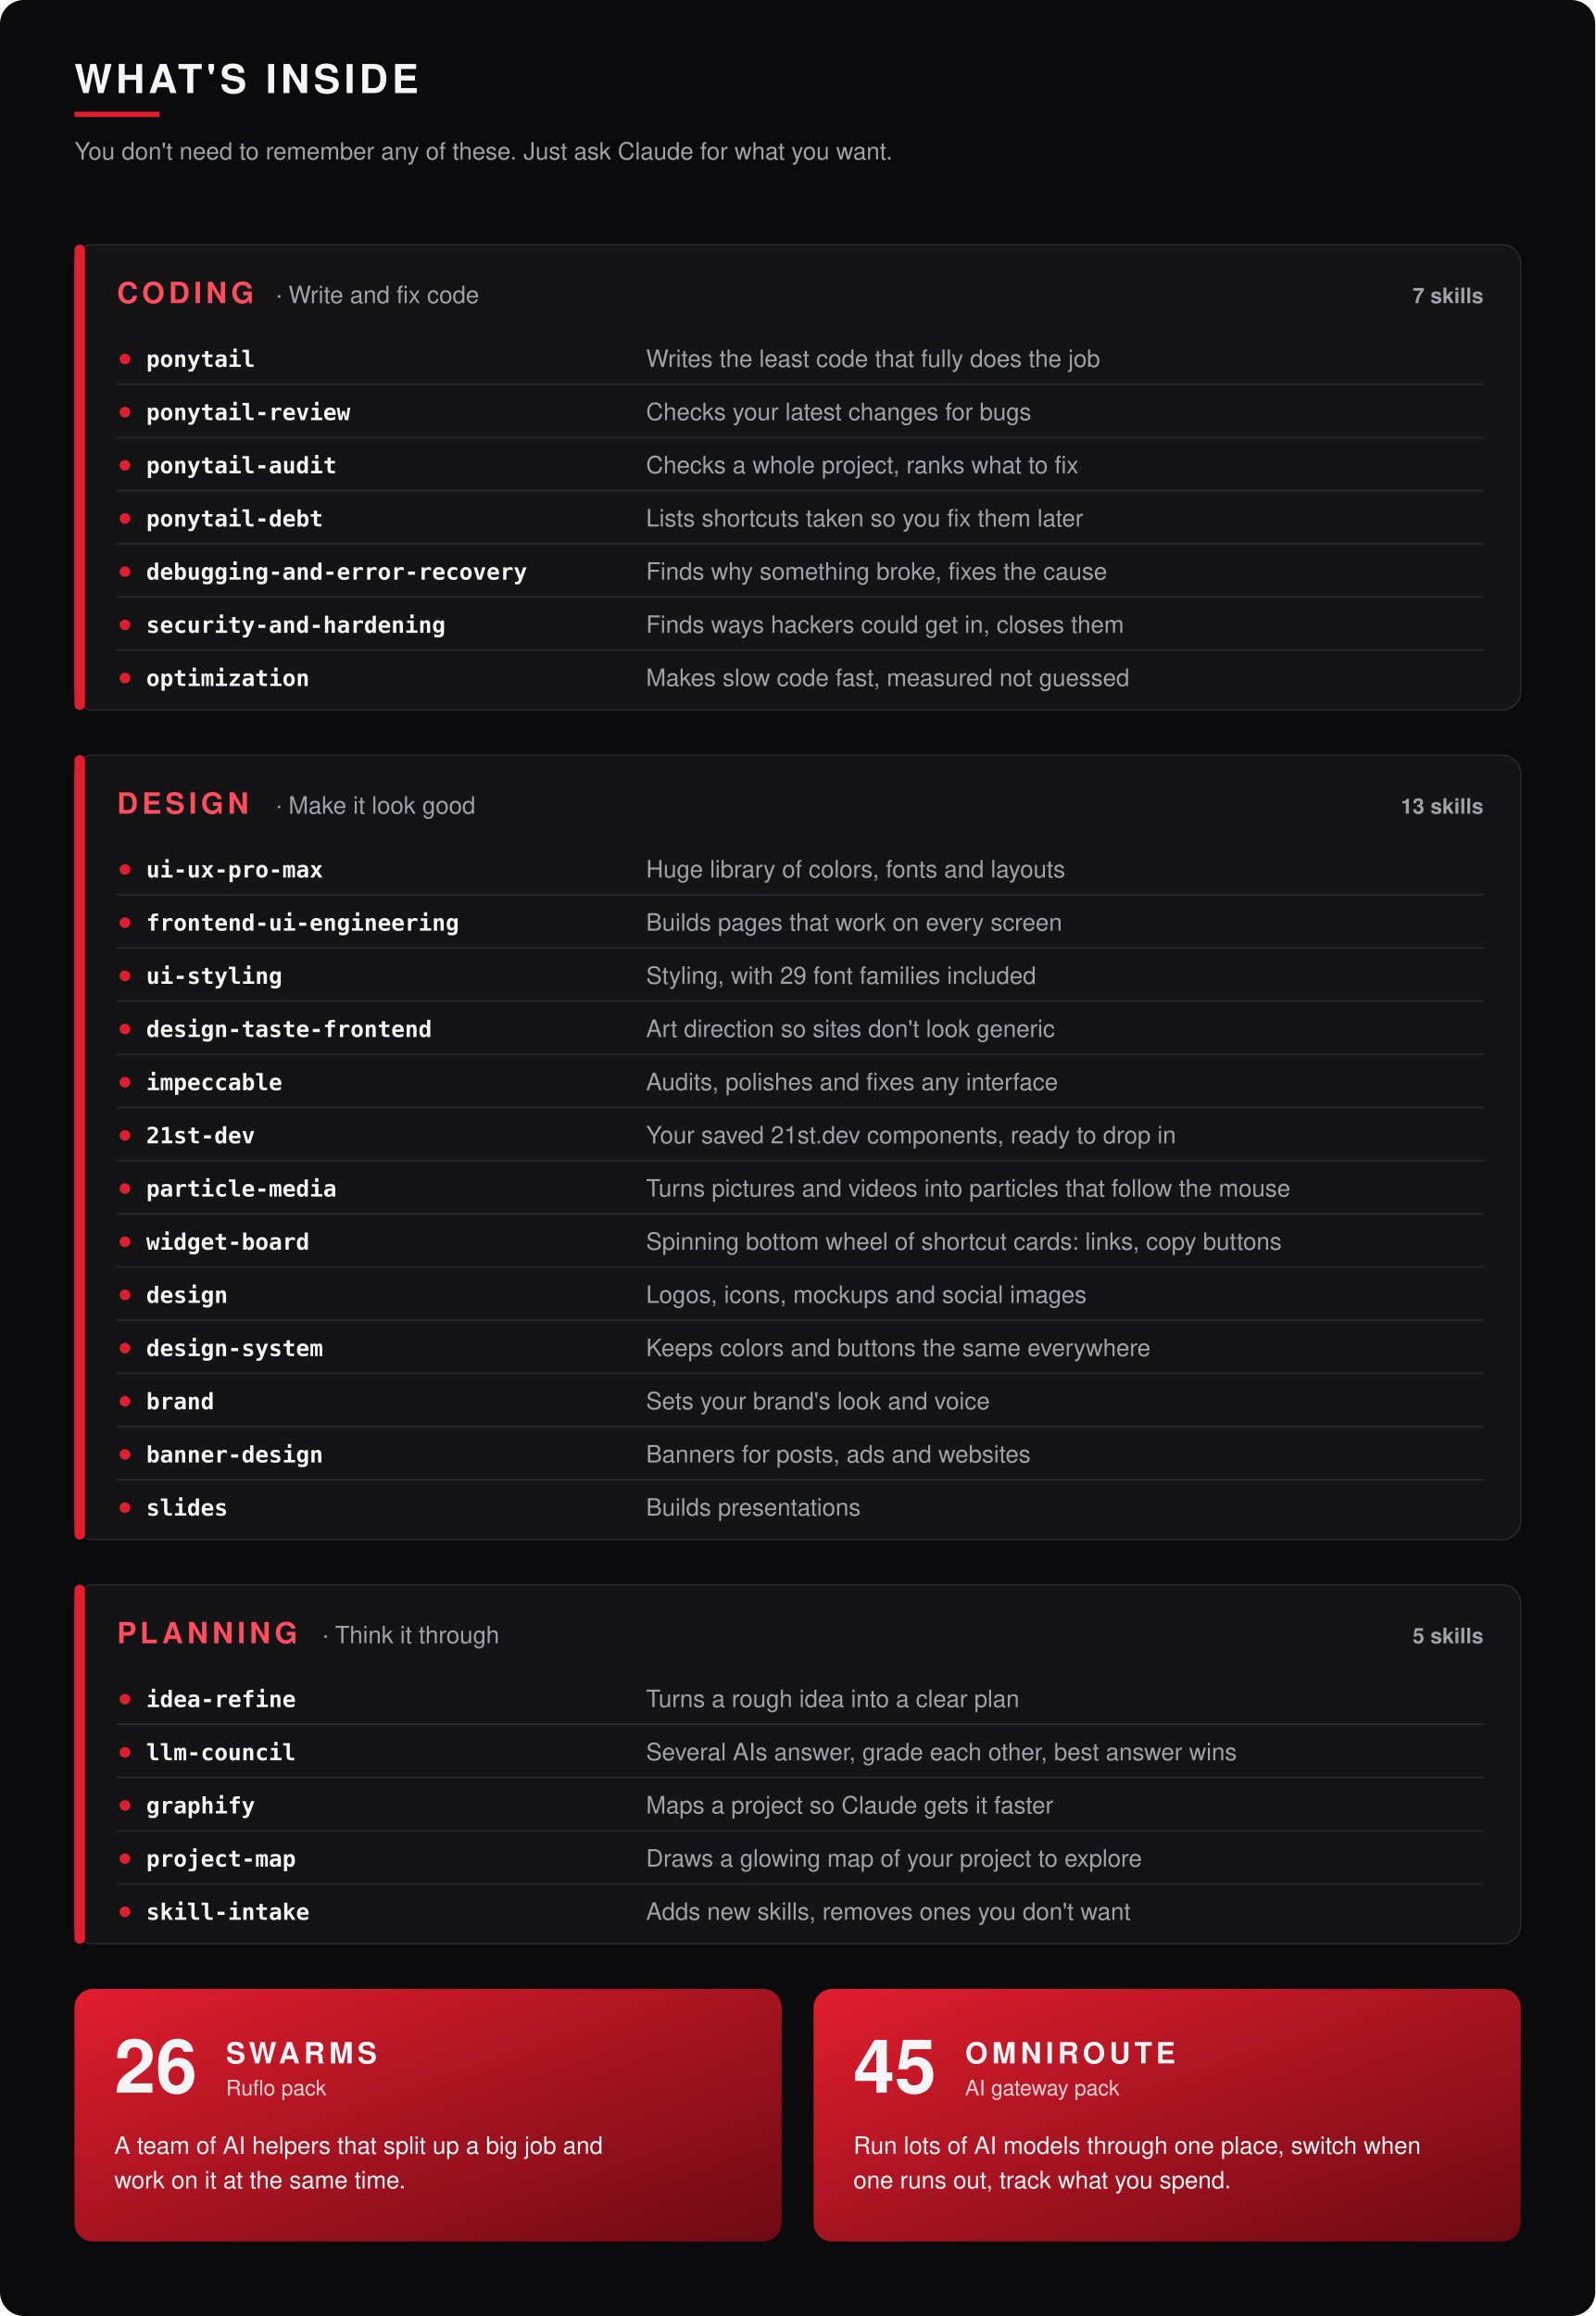
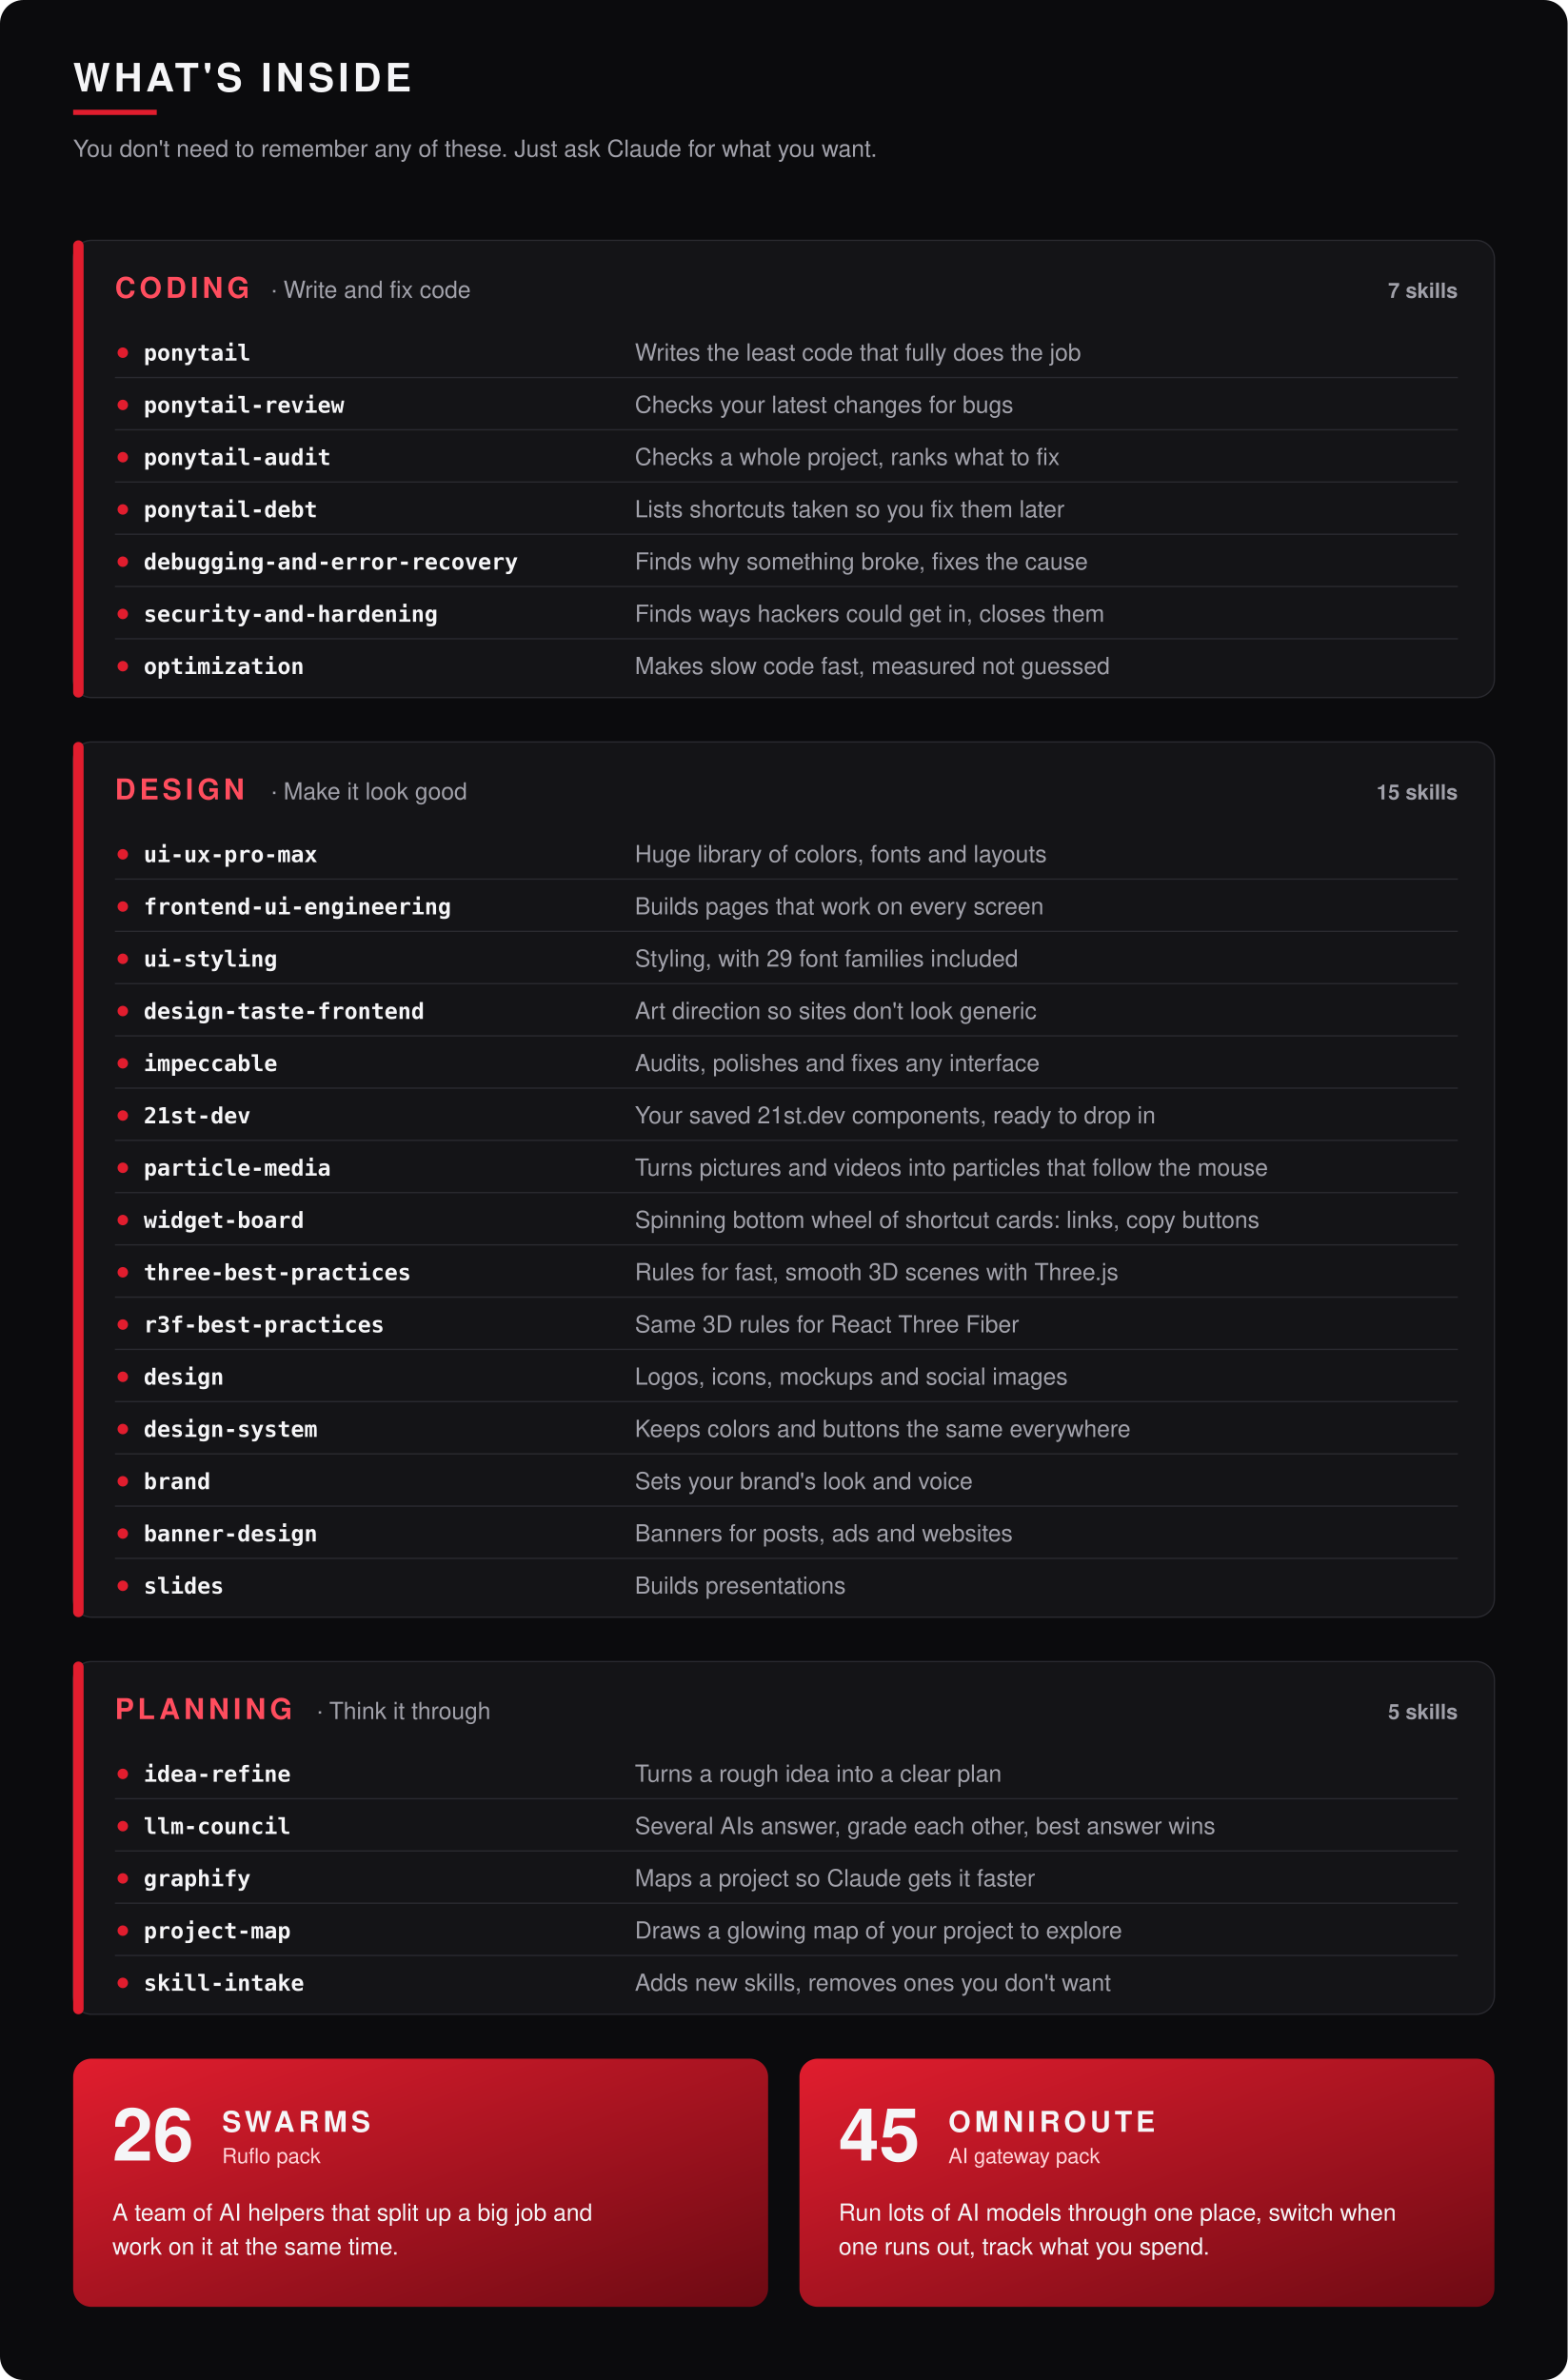
- <svg xmlns="http://www.w3.org/2000/svg" width="1200" height="1742" viewBox="0 0 1200 1742">
+ <svg xmlns="http://www.w3.org/2000/svg" width="1200" height="1822" viewBox="0 0 1200 1822">
  <defs>
    <linearGradient id="rg" x1="0" y1="0" x2="1" y2="1">
      <stop offset="0" stop-color="#e11d2e" />
      <stop offset="1" stop-color="#6d0a13" />
    </linearGradient>
  </defs>
-   <rect width="1200" height="1742" rx="18" fill="#0b0b0d" />
+   <rect width="1200" height="1822" rx="18" fill="#0b0b0d" />
  <text x="56" y="70" font-family="Segoe UI, Helvetica Neue, Helvetica, Arial, sans-serif" font-size="30" font-weight="800" fill="#f5f5f7" text-anchor="start" letter-spacing="3">WHAT'S INSIDE</text>
  <rect x="56" y="84" width="64" height="4" fill="#e11d2e" />
  <text x="56" y="120" font-family="Segoe UI, Helvetica Neue, Helvetica, Arial, sans-serif" font-size="18" font-weight="400" fill="#a1a1aa" text-anchor="start" letter-spacing="0">You don't need to remember any of these. Just ask Claude for what you want.</text>
  <rect x="56" y="184" width="1088" height="350" rx="14" fill="#141417" stroke="#2a2a30" />
  <rect x="56" y="184" width="8" height="350" rx="4" fill="#e11d2e" />
  <text x="88" y="228" font-family="Segoe UI, Helvetica Neue, Helvetica, Arial, sans-serif" font-size="22" font-weight="800" fill="#ff4d5e" text-anchor="start" letter-spacing="3">CODING</text>
  <text x="207.0" y="228" font-family="Segoe UI, Helvetica Neue, Helvetica, Arial, sans-serif" font-size="18" font-weight="500" fill="#a1a1aa" text-anchor="start" letter-spacing="0">· Write and fix code</text>
  <text x="1116" y="228" font-family="Segoe UI, Helvetica Neue, Helvetica, Arial, sans-serif" font-size="16" font-weight="600" fill="#a1a1aa" text-anchor="end" letter-spacing="0">7 skills</text>
  <circle cx="94" cy="270" r="4" fill="#e11d2e" />
  <text x="110" y="276" font-family="Cascadia Code, Consolas, Menlo, monospace" font-size="17" font-weight="600" fill="#f5f5f7" text-anchor="start" letter-spacing="0">ponytail</text>
  <text x="486" y="276" font-family="Segoe UI, Helvetica Neue, Helvetica, Arial, sans-serif" font-size="18" font-weight="400" fill="#a1a1aa" text-anchor="start" letter-spacing="0">Writes the least code that fully does the job</text>
  <line x1="88" y1="289" x2="1116" y2="289" stroke="#2a2a30" />
  <circle cx="94" cy="310" r="4" fill="#e11d2e" />
  <text x="110" y="316" font-family="Cascadia Code, Consolas, Menlo, monospace" font-size="17" font-weight="600" fill="#f5f5f7" text-anchor="start" letter-spacing="0">ponytail-review</text>
  <text x="486" y="316" font-family="Segoe UI, Helvetica Neue, Helvetica, Arial, sans-serif" font-size="18" font-weight="400" fill="#a1a1aa" text-anchor="start" letter-spacing="0">Checks your latest changes for bugs</text>
  <line x1="88" y1="329" x2="1116" y2="329" stroke="#2a2a30" />
  <circle cx="94" cy="350" r="4" fill="#e11d2e" />
  <text x="110" y="356" font-family="Cascadia Code, Consolas, Menlo, monospace" font-size="17" font-weight="600" fill="#f5f5f7" text-anchor="start" letter-spacing="0">ponytail-audit</text>
  <text x="486" y="356" font-family="Segoe UI, Helvetica Neue, Helvetica, Arial, sans-serif" font-size="18" font-weight="400" fill="#a1a1aa" text-anchor="start" letter-spacing="0">Checks a whole project, ranks what to fix</text>
  <line x1="88" y1="369" x2="1116" y2="369" stroke="#2a2a30" />
  <circle cx="94" cy="390" r="4" fill="#e11d2e" />
  <text x="110" y="396" font-family="Cascadia Code, Consolas, Menlo, monospace" font-size="17" font-weight="600" fill="#f5f5f7" text-anchor="start" letter-spacing="0">ponytail-debt</text>
  <text x="486" y="396" font-family="Segoe UI, Helvetica Neue, Helvetica, Arial, sans-serif" font-size="18" font-weight="400" fill="#a1a1aa" text-anchor="start" letter-spacing="0">Lists shortcuts taken so you fix them later</text>
  <line x1="88" y1="409" x2="1116" y2="409" stroke="#2a2a30" />
  <circle cx="94" cy="430" r="4" fill="#e11d2e" />
  <text x="110" y="436" font-family="Cascadia Code, Consolas, Menlo, monospace" font-size="17" font-weight="600" fill="#f5f5f7" text-anchor="start" letter-spacing="0">debugging-and-error-recovery</text>
  <text x="486" y="436" font-family="Segoe UI, Helvetica Neue, Helvetica, Arial, sans-serif" font-size="18" font-weight="400" fill="#a1a1aa" text-anchor="start" letter-spacing="0">Finds why something broke, fixes the cause</text>
  <line x1="88" y1="449" x2="1116" y2="449" stroke="#2a2a30" />
  <circle cx="94" cy="470" r="4" fill="#e11d2e" />
  <text x="110" y="476" font-family="Cascadia Code, Consolas, Menlo, monospace" font-size="17" font-weight="600" fill="#f5f5f7" text-anchor="start" letter-spacing="0">security-and-hardening</text>
  <text x="486" y="476" font-family="Segoe UI, Helvetica Neue, Helvetica, Arial, sans-serif" font-size="18" font-weight="400" fill="#a1a1aa" text-anchor="start" letter-spacing="0">Finds ways hackers could get in, closes them</text>
  <line x1="88" y1="489" x2="1116" y2="489" stroke="#2a2a30" />
  <circle cx="94" cy="510" r="4" fill="#e11d2e" />
  <text x="110" y="516" font-family="Cascadia Code, Consolas, Menlo, monospace" font-size="17" font-weight="600" fill="#f5f5f7" text-anchor="start" letter-spacing="0">optimization</text>
  <text x="486" y="516" font-family="Segoe UI, Helvetica Neue, Helvetica, Arial, sans-serif" font-size="18" font-weight="400" fill="#a1a1aa" text-anchor="start" letter-spacing="0">Makes slow code fast, measured not guessed</text>
-   <rect x="56" y="568" width="1088" height="590" rx="14" fill="#141417" stroke="#2a2a30" />
-   <rect x="56" y="568" width="8" height="590" rx="4" fill="#e11d2e" />
+   <rect x="56" y="568" width="1088" height="670" rx="14" fill="#141417" stroke="#2a2a30" />
+   <rect x="56" y="568" width="8" height="670" rx="4" fill="#e11d2e" />
  <text x="88" y="612" font-family="Segoe UI, Helvetica Neue, Helvetica, Arial, sans-serif" font-size="22" font-weight="800" fill="#ff4d5e" text-anchor="start" letter-spacing="3">DESIGN</text>
  <text x="207.0" y="612" font-family="Segoe UI, Helvetica Neue, Helvetica, Arial, sans-serif" font-size="18" font-weight="500" fill="#a1a1aa" text-anchor="start" letter-spacing="0">· Make it look good</text>
-   <text x="1116" y="612" font-family="Segoe UI, Helvetica Neue, Helvetica, Arial, sans-serif" font-size="16" font-weight="600" fill="#a1a1aa" text-anchor="end" letter-spacing="0">13 skills</text>
+   <text x="1116" y="612" font-family="Segoe UI, Helvetica Neue, Helvetica, Arial, sans-serif" font-size="16" font-weight="600" fill="#a1a1aa" text-anchor="end" letter-spacing="0">15 skills</text>
  <circle cx="94" cy="654" r="4" fill="#e11d2e" />
  <text x="110" y="660" font-family="Cascadia Code, Consolas, Menlo, monospace" font-size="17" font-weight="600" fill="#f5f5f7" text-anchor="start" letter-spacing="0">ui-ux-pro-max</text>
  <text x="486" y="660" font-family="Segoe UI, Helvetica Neue, Helvetica, Arial, sans-serif" font-size="18" font-weight="400" fill="#a1a1aa" text-anchor="start" letter-spacing="0">Huge library of colors, fonts and layouts</text>
  <line x1="88" y1="673" x2="1116" y2="673" stroke="#2a2a30" />
  <circle cx="94" cy="694" r="4" fill="#e11d2e" />
  <text x="110" y="700" font-family="Cascadia Code, Consolas, Menlo, monospace" font-size="17" font-weight="600" fill="#f5f5f7" text-anchor="start" letter-spacing="0">frontend-ui-engineering</text>
  <text x="486" y="700" font-family="Segoe UI, Helvetica Neue, Helvetica, Arial, sans-serif" font-size="18" font-weight="400" fill="#a1a1aa" text-anchor="start" letter-spacing="0">Builds pages that work on every screen</text>
  <line x1="88" y1="713" x2="1116" y2="713" stroke="#2a2a30" />
  <circle cx="94" cy="734" r="4" fill="#e11d2e" />
  <text x="110" y="740" font-family="Cascadia Code, Consolas, Menlo, monospace" font-size="17" font-weight="600" fill="#f5f5f7" text-anchor="start" letter-spacing="0">ui-styling</text>
  <text x="486" y="740" font-family="Segoe UI, Helvetica Neue, Helvetica, Arial, sans-serif" font-size="18" font-weight="400" fill="#a1a1aa" text-anchor="start" letter-spacing="0">Styling, with 29 font families included</text>
  <line x1="88" y1="753" x2="1116" y2="753" stroke="#2a2a30" />
  <circle cx="94" cy="774" r="4" fill="#e11d2e" />
  <text x="110" y="780" font-family="Cascadia Code, Consolas, Menlo, monospace" font-size="17" font-weight="600" fill="#f5f5f7" text-anchor="start" letter-spacing="0">design-taste-frontend</text>
  <text x="486" y="780" font-family="Segoe UI, Helvetica Neue, Helvetica, Arial, sans-serif" font-size="18" font-weight="400" fill="#a1a1aa" text-anchor="start" letter-spacing="0">Art direction so sites don't look generic</text>
  <line x1="88" y1="793" x2="1116" y2="793" stroke="#2a2a30" />
  <circle cx="94" cy="814" r="4" fill="#e11d2e" />
  <text x="110" y="820" font-family="Cascadia Code, Consolas, Menlo, monospace" font-size="17" font-weight="600" fill="#f5f5f7" text-anchor="start" letter-spacing="0">impeccable</text>
  <text x="486" y="820" font-family="Segoe UI, Helvetica Neue, Helvetica, Arial, sans-serif" font-size="18" font-weight="400" fill="#a1a1aa" text-anchor="start" letter-spacing="0">Audits, polishes and fixes any interface</text>
  <line x1="88" y1="833" x2="1116" y2="833" stroke="#2a2a30" />
  <circle cx="94" cy="854" r="4" fill="#e11d2e" />
  <text x="110" y="860" font-family="Cascadia Code, Consolas, Menlo, monospace" font-size="17" font-weight="600" fill="#f5f5f7" text-anchor="start" letter-spacing="0">21st-dev</text>
  <text x="486" y="860" font-family="Segoe UI, Helvetica Neue, Helvetica, Arial, sans-serif" font-size="18" font-weight="400" fill="#a1a1aa" text-anchor="start" letter-spacing="0">Your saved 21st.dev components, ready to drop in</text>
  <line x1="88" y1="873" x2="1116" y2="873" stroke="#2a2a30" />
  <circle cx="94" cy="894" r="4" fill="#e11d2e" />
  <text x="110" y="900" font-family="Cascadia Code, Consolas, Menlo, monospace" font-size="17" font-weight="600" fill="#f5f5f7" text-anchor="start" letter-spacing="0">particle-media</text>
  <text x="486" y="900" font-family="Segoe UI, Helvetica Neue, Helvetica, Arial, sans-serif" font-size="18" font-weight="400" fill="#a1a1aa" text-anchor="start" letter-spacing="0">Turns pictures and videos into particles that follow the mouse</text>
  <line x1="88" y1="913" x2="1116" y2="913" stroke="#2a2a30" />
  <circle cx="94" cy="934" r="4" fill="#e11d2e" />
  <text x="110" y="940" font-family="Cascadia Code, Consolas, Menlo, monospace" font-size="17" font-weight="600" fill="#f5f5f7" text-anchor="start" letter-spacing="0">widget-board</text>
  <text x="486" y="940" font-family="Segoe UI, Helvetica Neue, Helvetica, Arial, sans-serif" font-size="18" font-weight="400" fill="#a1a1aa" text-anchor="start" letter-spacing="0">Spinning bottom wheel of shortcut cards: links, copy buttons</text>
  <line x1="88" y1="953" x2="1116" y2="953" stroke="#2a2a30" />
  <circle cx="94" cy="974" r="4" fill="#e11d2e" />
-   <text x="110" y="980" font-family="Cascadia Code, Consolas, Menlo, monospace" font-size="17" font-weight="600" fill="#f5f5f7" text-anchor="start" letter-spacing="0">design</text>
-   <text x="486" y="980" font-family="Segoe UI, Helvetica Neue, Helvetica, Arial, sans-serif" font-size="18" font-weight="400" fill="#a1a1aa" text-anchor="start" letter-spacing="0">Logos, icons, mockups and social images</text>
+   <text x="110" y="980" font-family="Cascadia Code, Consolas, Menlo, monospace" font-size="17" font-weight="600" fill="#f5f5f7" text-anchor="start" letter-spacing="0">three-best-practices</text>
+   <text x="486" y="980" font-family="Segoe UI, Helvetica Neue, Helvetica, Arial, sans-serif" font-size="18" font-weight="400" fill="#a1a1aa" text-anchor="start" letter-spacing="0">Rules for fast, smooth 3D scenes with Three.js</text>
  <line x1="88" y1="993" x2="1116" y2="993" stroke="#2a2a30" />
  <circle cx="94" cy="1014" r="4" fill="#e11d2e" />
-   <text x="110" y="1020" font-family="Cascadia Code, Consolas, Menlo, monospace" font-size="17" font-weight="600" fill="#f5f5f7" text-anchor="start" letter-spacing="0">design-system</text>
-   <text x="486" y="1020" font-family="Segoe UI, Helvetica Neue, Helvetica, Arial, sans-serif" font-size="18" font-weight="400" fill="#a1a1aa" text-anchor="start" letter-spacing="0">Keeps colors and buttons the same everywhere</text>
+   <text x="110" y="1020" font-family="Cascadia Code, Consolas, Menlo, monospace" font-size="17" font-weight="600" fill="#f5f5f7" text-anchor="start" letter-spacing="0">r3f-best-practices</text>
+   <text x="486" y="1020" font-family="Segoe UI, Helvetica Neue, Helvetica, Arial, sans-serif" font-size="18" font-weight="400" fill="#a1a1aa" text-anchor="start" letter-spacing="0">Same 3D rules for React Three Fiber</text>
  <line x1="88" y1="1033" x2="1116" y2="1033" stroke="#2a2a30" />
  <circle cx="94" cy="1054" r="4" fill="#e11d2e" />
-   <text x="110" y="1060" font-family="Cascadia Code, Consolas, Menlo, monospace" font-size="17" font-weight="600" fill="#f5f5f7" text-anchor="start" letter-spacing="0">brand</text>
-   <text x="486" y="1060" font-family="Segoe UI, Helvetica Neue, Helvetica, Arial, sans-serif" font-size="18" font-weight="400" fill="#a1a1aa" text-anchor="start" letter-spacing="0">Sets your brand's look and voice</text>
+   <text x="110" y="1060" font-family="Cascadia Code, Consolas, Menlo, monospace" font-size="17" font-weight="600" fill="#f5f5f7" text-anchor="start" letter-spacing="0">design</text>
+   <text x="486" y="1060" font-family="Segoe UI, Helvetica Neue, Helvetica, Arial, sans-serif" font-size="18" font-weight="400" fill="#a1a1aa" text-anchor="start" letter-spacing="0">Logos, icons, mockups and social images</text>
  <line x1="88" y1="1073" x2="1116" y2="1073" stroke="#2a2a30" />
  <circle cx="94" cy="1094" r="4" fill="#e11d2e" />
-   <text x="110" y="1100" font-family="Cascadia Code, Consolas, Menlo, monospace" font-size="17" font-weight="600" fill="#f5f5f7" text-anchor="start" letter-spacing="0">banner-design</text>
-   <text x="486" y="1100" font-family="Segoe UI, Helvetica Neue, Helvetica, Arial, sans-serif" font-size="18" font-weight="400" fill="#a1a1aa" text-anchor="start" letter-spacing="0">Banners for posts, ads and websites</text>
+   <text x="110" y="1100" font-family="Cascadia Code, Consolas, Menlo, monospace" font-size="17" font-weight="600" fill="#f5f5f7" text-anchor="start" letter-spacing="0">design-system</text>
+   <text x="486" y="1100" font-family="Segoe UI, Helvetica Neue, Helvetica, Arial, sans-serif" font-size="18" font-weight="400" fill="#a1a1aa" text-anchor="start" letter-spacing="0">Keeps colors and buttons the same everywhere</text>
  <line x1="88" y1="1113" x2="1116" y2="1113" stroke="#2a2a30" />
  <circle cx="94" cy="1134" r="4" fill="#e11d2e" />
-   <text x="110" y="1140" font-family="Cascadia Code, Consolas, Menlo, monospace" font-size="17" font-weight="600" fill="#f5f5f7" text-anchor="start" letter-spacing="0">slides</text>
-   <text x="486" y="1140" font-family="Segoe UI, Helvetica Neue, Helvetica, Arial, sans-serif" font-size="18" font-weight="400" fill="#a1a1aa" text-anchor="start" letter-spacing="0">Builds presentations</text>
-   <rect x="56" y="1192" width="1088" height="270" rx="14" fill="#141417" stroke="#2a2a30" />
-   <rect x="56" y="1192" width="8" height="270" rx="4" fill="#e11d2e" />
-   <text x="88" y="1236" font-family="Segoe UI, Helvetica Neue, Helvetica, Arial, sans-serif" font-size="22" font-weight="800" fill="#ff4d5e" text-anchor="start" letter-spacing="3">PLANNING</text>
-   <text x="242.0" y="1236" font-family="Segoe UI, Helvetica Neue, Helvetica, Arial, sans-serif" font-size="18" font-weight="500" fill="#a1a1aa" text-anchor="start" letter-spacing="0">· Think it through</text>
-   <text x="1116" y="1236" font-family="Segoe UI, Helvetica Neue, Helvetica, Arial, sans-serif" font-size="16" font-weight="600" fill="#a1a1aa" text-anchor="end" letter-spacing="0">5 skills</text>
-   <circle cx="94" cy="1278" r="4" fill="#e11d2e" />
-   <text x="110" y="1284" font-family="Cascadia Code, Consolas, Menlo, monospace" font-size="17" font-weight="600" fill="#f5f5f7" text-anchor="start" letter-spacing="0">idea-refine</text>
-   <text x="486" y="1284" font-family="Segoe UI, Helvetica Neue, Helvetica, Arial, sans-serif" font-size="18" font-weight="400" fill="#a1a1aa" text-anchor="start" letter-spacing="0">Turns a rough idea into a clear plan</text>
-   <line x1="88" y1="1297" x2="1116" y2="1297" stroke="#2a2a30" />
-   <circle cx="94" cy="1318" r="4" fill="#e11d2e" />
-   <text x="110" y="1324" font-family="Cascadia Code, Consolas, Menlo, monospace" font-size="17" font-weight="600" fill="#f5f5f7" text-anchor="start" letter-spacing="0">llm-council</text>
-   <text x="486" y="1324" font-family="Segoe UI, Helvetica Neue, Helvetica, Arial, sans-serif" font-size="18" font-weight="400" fill="#a1a1aa" text-anchor="start" letter-spacing="0">Several AIs answer, grade each other, best answer wins</text>
-   <line x1="88" y1="1337" x2="1116" y2="1337" stroke="#2a2a30" />
+   <text x="110" y="1140" font-family="Cascadia Code, Consolas, Menlo, monospace" font-size="17" font-weight="600" fill="#f5f5f7" text-anchor="start" letter-spacing="0">brand</text>
+   <text x="486" y="1140" font-family="Segoe UI, Helvetica Neue, Helvetica, Arial, sans-serif" font-size="18" font-weight="400" fill="#a1a1aa" text-anchor="start" letter-spacing="0">Sets your brand's look and voice</text>
+   <line x1="88" y1="1153" x2="1116" y2="1153" stroke="#2a2a30" />
+   <circle cx="94" cy="1174" r="4" fill="#e11d2e" />
+   <text x="110" y="1180" font-family="Cascadia Code, Consolas, Menlo, monospace" font-size="17" font-weight="600" fill="#f5f5f7" text-anchor="start" letter-spacing="0">banner-design</text>
+   <text x="486" y="1180" font-family="Segoe UI, Helvetica Neue, Helvetica, Arial, sans-serif" font-size="18" font-weight="400" fill="#a1a1aa" text-anchor="start" letter-spacing="0">Banners for posts, ads and websites</text>
+   <line x1="88" y1="1193" x2="1116" y2="1193" stroke="#2a2a30" />
+   <circle cx="94" cy="1214" r="4" fill="#e11d2e" />
+   <text x="110" y="1220" font-family="Cascadia Code, Consolas, Menlo, monospace" font-size="17" font-weight="600" fill="#f5f5f7" text-anchor="start" letter-spacing="0">slides</text>
+   <text x="486" y="1220" font-family="Segoe UI, Helvetica Neue, Helvetica, Arial, sans-serif" font-size="18" font-weight="400" fill="#a1a1aa" text-anchor="start" letter-spacing="0">Builds presentations</text>
+   <rect x="56" y="1272" width="1088" height="270" rx="14" fill="#141417" stroke="#2a2a30" />
+   <rect x="56" y="1272" width="8" height="270" rx="4" fill="#e11d2e" />
+   <text x="88" y="1316" font-family="Segoe UI, Helvetica Neue, Helvetica, Arial, sans-serif" font-size="22" font-weight="800" fill="#ff4d5e" text-anchor="start" letter-spacing="3">PLANNING</text>
+   <text x="242.0" y="1316" font-family="Segoe UI, Helvetica Neue, Helvetica, Arial, sans-serif" font-size="18" font-weight="500" fill="#a1a1aa" text-anchor="start" letter-spacing="0">· Think it through</text>
+   <text x="1116" y="1316" font-family="Segoe UI, Helvetica Neue, Helvetica, Arial, sans-serif" font-size="16" font-weight="600" fill="#a1a1aa" text-anchor="end" letter-spacing="0">5 skills</text>
  <circle cx="94" cy="1358" r="4" fill="#e11d2e" />
-   <text x="110" y="1364" font-family="Cascadia Code, Consolas, Menlo, monospace" font-size="17" font-weight="600" fill="#f5f5f7" text-anchor="start" letter-spacing="0">graphify</text>
-   <text x="486" y="1364" font-family="Segoe UI, Helvetica Neue, Helvetica, Arial, sans-serif" font-size="18" font-weight="400" fill="#a1a1aa" text-anchor="start" letter-spacing="0">Maps a project so Claude gets it faster</text>
+   <text x="110" y="1364" font-family="Cascadia Code, Consolas, Menlo, monospace" font-size="17" font-weight="600" fill="#f5f5f7" text-anchor="start" letter-spacing="0">idea-refine</text>
+   <text x="486" y="1364" font-family="Segoe UI, Helvetica Neue, Helvetica, Arial, sans-serif" font-size="18" font-weight="400" fill="#a1a1aa" text-anchor="start" letter-spacing="0">Turns a rough idea into a clear plan</text>
  <line x1="88" y1="1377" x2="1116" y2="1377" stroke="#2a2a30" />
  <circle cx="94" cy="1398" r="4" fill="#e11d2e" />
-   <text x="110" y="1404" font-family="Cascadia Code, Consolas, Menlo, monospace" font-size="17" font-weight="600" fill="#f5f5f7" text-anchor="start" letter-spacing="0">project-map</text>
-   <text x="486" y="1404" font-family="Segoe UI, Helvetica Neue, Helvetica, Arial, sans-serif" font-size="18" font-weight="400" fill="#a1a1aa" text-anchor="start" letter-spacing="0">Draws a glowing map of your project to explore</text>
+   <text x="110" y="1404" font-family="Cascadia Code, Consolas, Menlo, monospace" font-size="17" font-weight="600" fill="#f5f5f7" text-anchor="start" letter-spacing="0">llm-council</text>
+   <text x="486" y="1404" font-family="Segoe UI, Helvetica Neue, Helvetica, Arial, sans-serif" font-size="18" font-weight="400" fill="#a1a1aa" text-anchor="start" letter-spacing="0">Several AIs answer, grade each other, best answer wins</text>
  <line x1="88" y1="1417" x2="1116" y2="1417" stroke="#2a2a30" />
  <circle cx="94" cy="1438" r="4" fill="#e11d2e" />
-   <text x="110" y="1444" font-family="Cascadia Code, Consolas, Menlo, monospace" font-size="17" font-weight="600" fill="#f5f5f7" text-anchor="start" letter-spacing="0">skill-intake</text>
-   <text x="486" y="1444" font-family="Segoe UI, Helvetica Neue, Helvetica, Arial, sans-serif" font-size="18" font-weight="400" fill="#a1a1aa" text-anchor="start" letter-spacing="0">Adds new skills, removes ones you don't want</text>
-   <rect x="56" y="1496" width="532" height="190" rx="14" fill="url(#rg)" />
-   <text x="86" y="1574" font-family="Segoe UI, Helvetica Neue, Helvetica, Arial, sans-serif" font-size="56" font-weight="800" fill="#f5f5f7" text-anchor="start" letter-spacing="0">26</text>
-   <text x="170" y="1552" font-family="Segoe UI, Helvetica Neue, Helvetica, Arial, sans-serif" font-size="22" font-weight="800" fill="#f5f5f7" text-anchor="start" letter-spacing="3">SWARMS</text>
-   <text x="170" y="1576" font-family="Segoe UI, Helvetica Neue, Helvetica, Arial, sans-serif" font-size="16" font-weight="500" fill="#ffd5d9" text-anchor="start" letter-spacing="0">Ruflo pack</text>
-   <text x="86" y="1620" font-family="Segoe UI, Helvetica Neue, Helvetica, Arial, sans-serif" font-size="18" font-weight="500" fill="#f5f5f7" text-anchor="start" letter-spacing="0">A team of AI helpers that split up a big job and</text>
-   <text x="86" y="1646" font-family="Segoe UI, Helvetica Neue, Helvetica, Arial, sans-serif" font-size="18" font-weight="500" fill="#f5f5f7" text-anchor="start" letter-spacing="0">work on it at the same time.</text>
-   <rect x="612" y="1496" width="532" height="190" rx="14" fill="url(#rg)" />
-   <text x="642" y="1574" font-family="Segoe UI, Helvetica Neue, Helvetica, Arial, sans-serif" font-size="56" font-weight="800" fill="#f5f5f7" text-anchor="start" letter-spacing="0">45</text>
-   <text x="726" y="1552" font-family="Segoe UI, Helvetica Neue, Helvetica, Arial, sans-serif" font-size="22" font-weight="800" fill="#f5f5f7" text-anchor="start" letter-spacing="3">OMNIROUTE</text>
-   <text x="726" y="1576" font-family="Segoe UI, Helvetica Neue, Helvetica, Arial, sans-serif" font-size="16" font-weight="500" fill="#ffd5d9" text-anchor="start" letter-spacing="0">AI gateway pack</text>
-   <text x="642" y="1620" font-family="Segoe UI, Helvetica Neue, Helvetica, Arial, sans-serif" font-size="18" font-weight="500" fill="#f5f5f7" text-anchor="start" letter-spacing="0">Run lots of AI models through one place, switch when</text>
-   <text x="642" y="1646" font-family="Segoe UI, Helvetica Neue, Helvetica, Arial, sans-serif" font-size="18" font-weight="500" fill="#f5f5f7" text-anchor="start" letter-spacing="0">one runs out, track what you spend.</text>
+   <text x="110" y="1444" font-family="Cascadia Code, Consolas, Menlo, monospace" font-size="17" font-weight="600" fill="#f5f5f7" text-anchor="start" letter-spacing="0">graphify</text>
+   <text x="486" y="1444" font-family="Segoe UI, Helvetica Neue, Helvetica, Arial, sans-serif" font-size="18" font-weight="400" fill="#a1a1aa" text-anchor="start" letter-spacing="0">Maps a project so Claude gets it faster</text>
+   <line x1="88" y1="1457" x2="1116" y2="1457" stroke="#2a2a30" />
+   <circle cx="94" cy="1478" r="4" fill="#e11d2e" />
+   <text x="110" y="1484" font-family="Cascadia Code, Consolas, Menlo, monospace" font-size="17" font-weight="600" fill="#f5f5f7" text-anchor="start" letter-spacing="0">project-map</text>
+   <text x="486" y="1484" font-family="Segoe UI, Helvetica Neue, Helvetica, Arial, sans-serif" font-size="18" font-weight="400" fill="#a1a1aa" text-anchor="start" letter-spacing="0">Draws a glowing map of your project to explore</text>
+   <line x1="88" y1="1497" x2="1116" y2="1497" stroke="#2a2a30" />
+   <circle cx="94" cy="1518" r="4" fill="#e11d2e" />
+   <text x="110" y="1524" font-family="Cascadia Code, Consolas, Menlo, monospace" font-size="17" font-weight="600" fill="#f5f5f7" text-anchor="start" letter-spacing="0">skill-intake</text>
+   <text x="486" y="1524" font-family="Segoe UI, Helvetica Neue, Helvetica, Arial, sans-serif" font-size="18" font-weight="400" fill="#a1a1aa" text-anchor="start" letter-spacing="0">Adds new skills, removes ones you don't want</text>
+   <rect x="56" y="1576" width="532" height="190" rx="14" fill="url(#rg)" />
+   <text x="86" y="1654" font-family="Segoe UI, Helvetica Neue, Helvetica, Arial, sans-serif" font-size="56" font-weight="800" fill="#f5f5f7" text-anchor="start" letter-spacing="0">26</text>
+   <text x="170" y="1632" font-family="Segoe UI, Helvetica Neue, Helvetica, Arial, sans-serif" font-size="22" font-weight="800" fill="#f5f5f7" text-anchor="start" letter-spacing="3">SWARMS</text>
+   <text x="170" y="1656" font-family="Segoe UI, Helvetica Neue, Helvetica, Arial, sans-serif" font-size="16" font-weight="500" fill="#ffd5d9" text-anchor="start" letter-spacing="0">Ruflo pack</text>
+   <text x="86" y="1700" font-family="Segoe UI, Helvetica Neue, Helvetica, Arial, sans-serif" font-size="18" font-weight="500" fill="#f5f5f7" text-anchor="start" letter-spacing="0">A team of AI helpers that split up a big job and</text>
+   <text x="86" y="1726" font-family="Segoe UI, Helvetica Neue, Helvetica, Arial, sans-serif" font-size="18" font-weight="500" fill="#f5f5f7" text-anchor="start" letter-spacing="0">work on it at the same time.</text>
+   <rect x="612" y="1576" width="532" height="190" rx="14" fill="url(#rg)" />
+   <text x="642" y="1654" font-family="Segoe UI, Helvetica Neue, Helvetica, Arial, sans-serif" font-size="56" font-weight="800" fill="#f5f5f7" text-anchor="start" letter-spacing="0">45</text>
+   <text x="726" y="1632" font-family="Segoe UI, Helvetica Neue, Helvetica, Arial, sans-serif" font-size="22" font-weight="800" fill="#f5f5f7" text-anchor="start" letter-spacing="3">OMNIROUTE</text>
+   <text x="726" y="1656" font-family="Segoe UI, Helvetica Neue, Helvetica, Arial, sans-serif" font-size="16" font-weight="500" fill="#ffd5d9" text-anchor="start" letter-spacing="0">AI gateway pack</text>
+   <text x="642" y="1700" font-family="Segoe UI, Helvetica Neue, Helvetica, Arial, sans-serif" font-size="18" font-weight="500" fill="#f5f5f7" text-anchor="start" letter-spacing="0">Run lots of AI models through one place, switch when</text>
+   <text x="642" y="1726" font-family="Segoe UI, Helvetica Neue, Helvetica, Arial, sans-serif" font-size="18" font-weight="500" fill="#f5f5f7" text-anchor="start" letter-spacing="0">one runs out, track what you spend.</text>
</svg>
